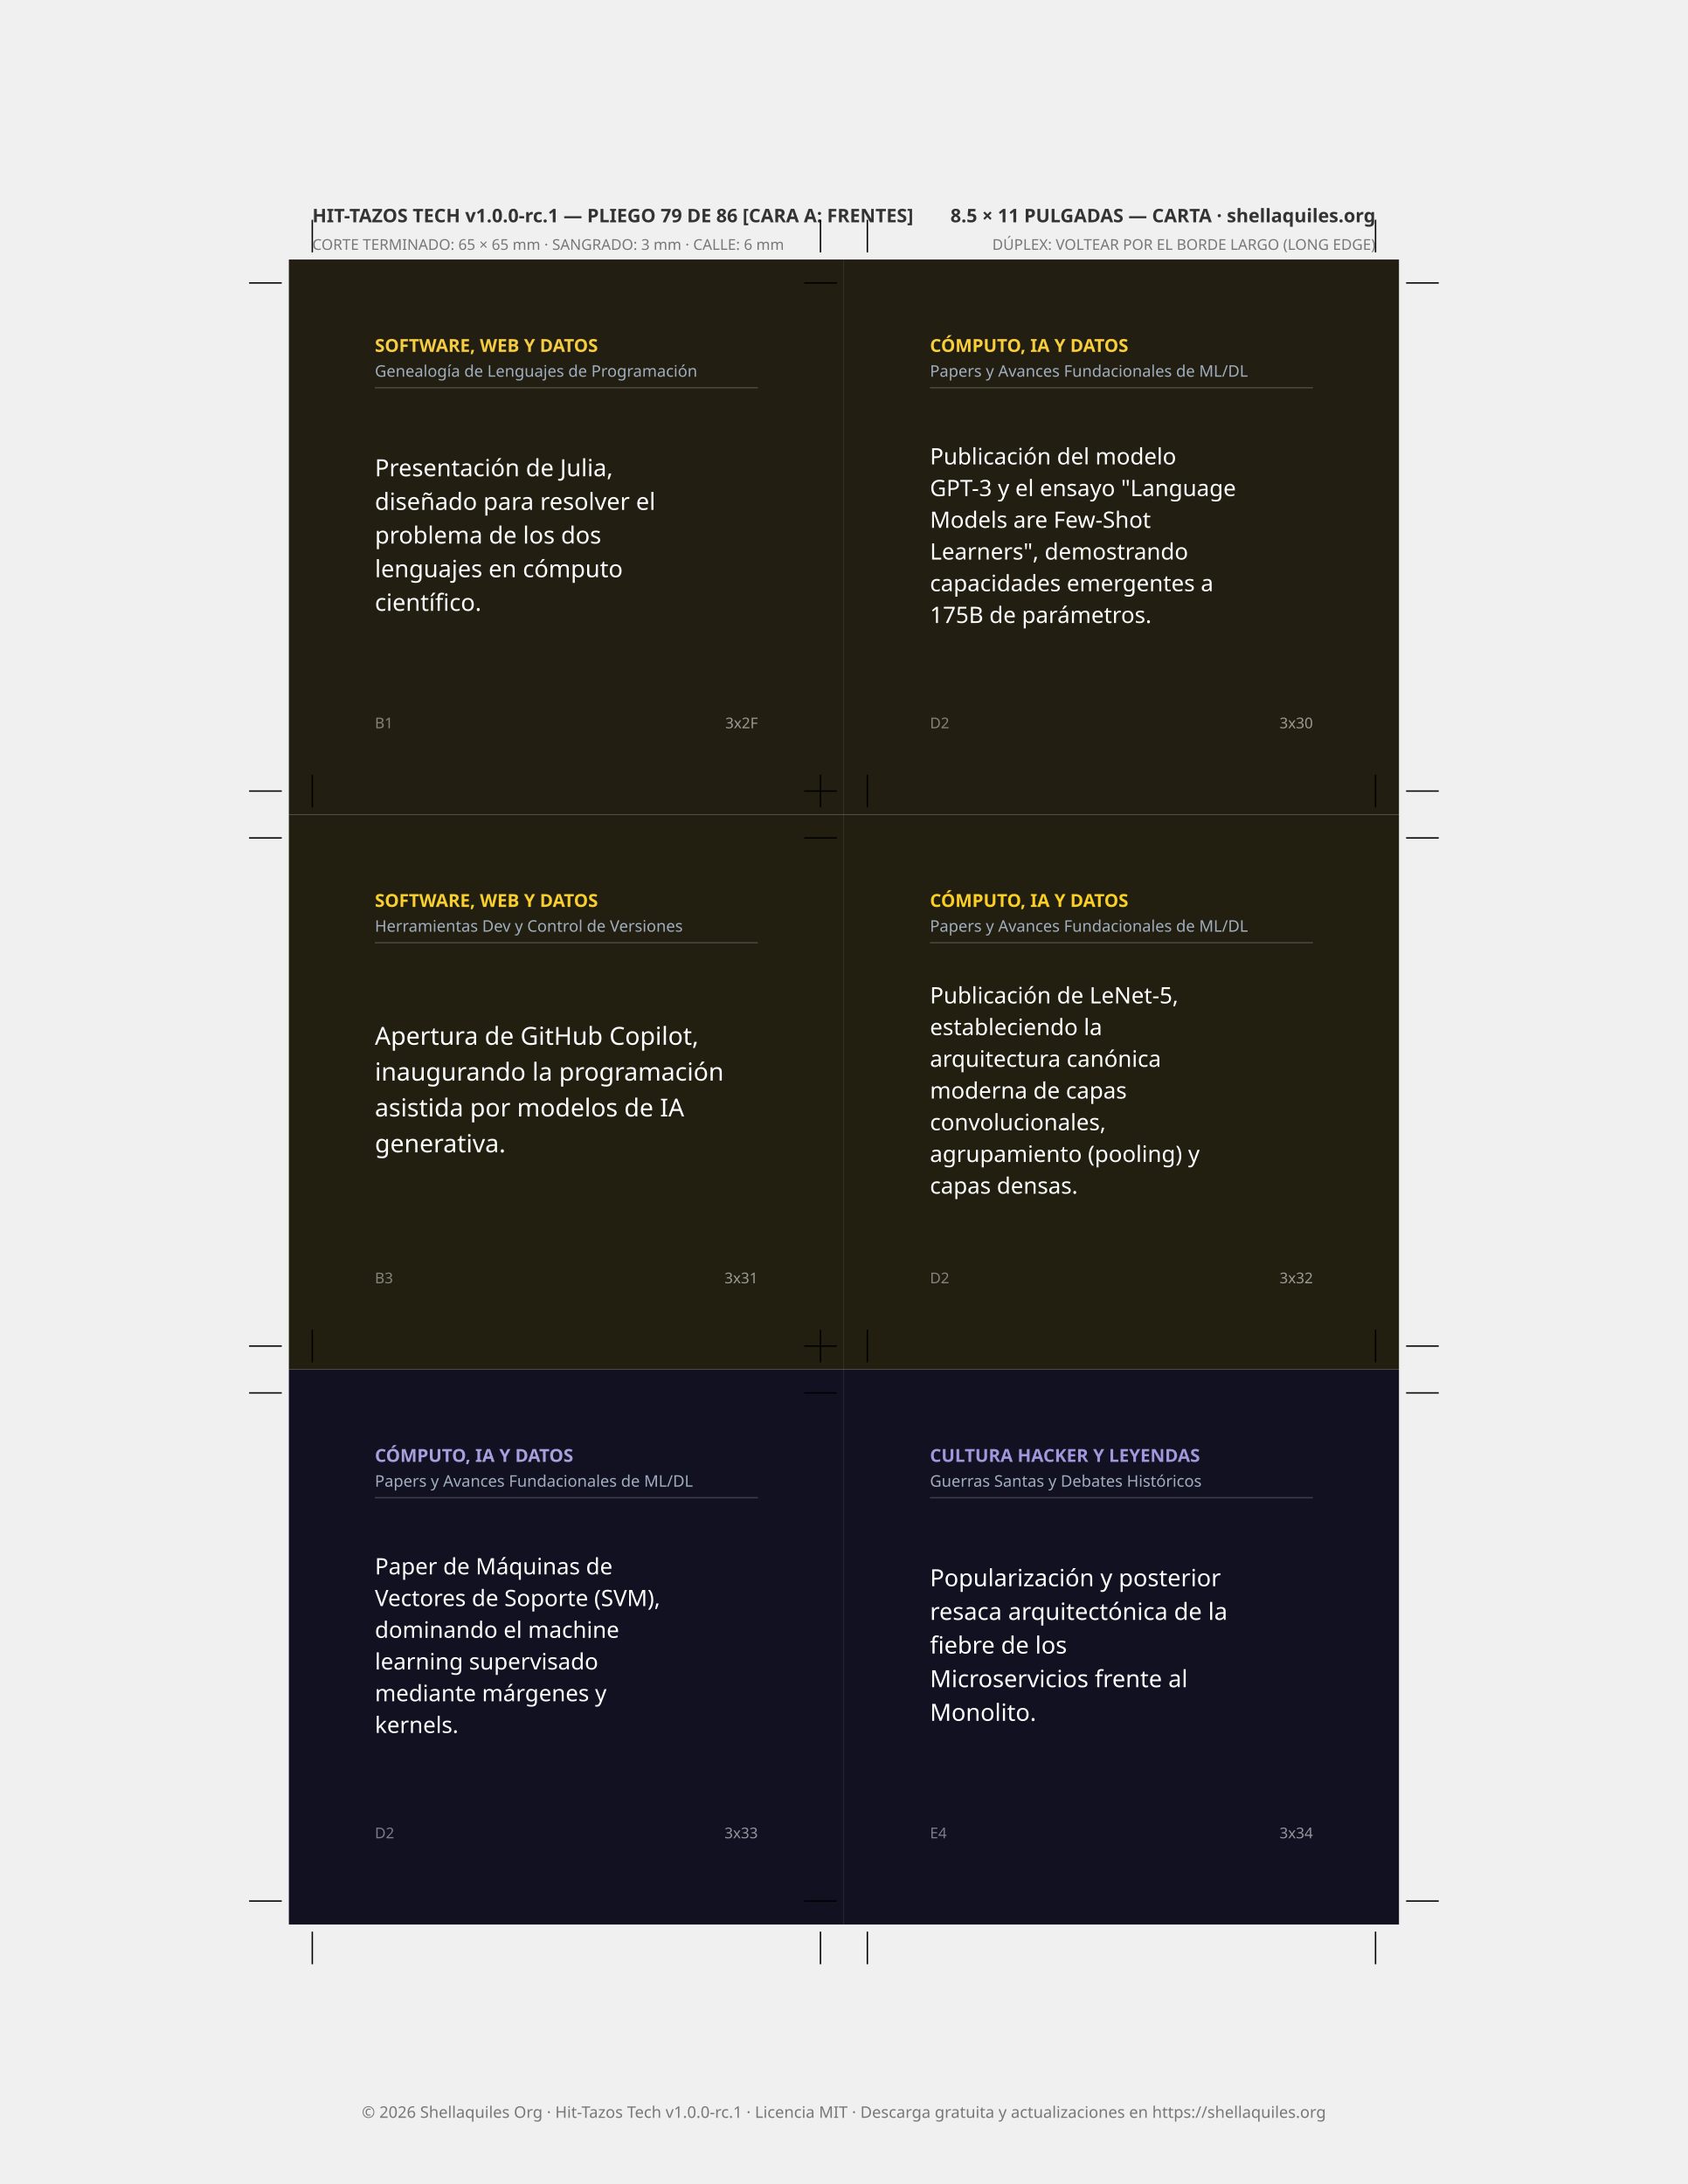
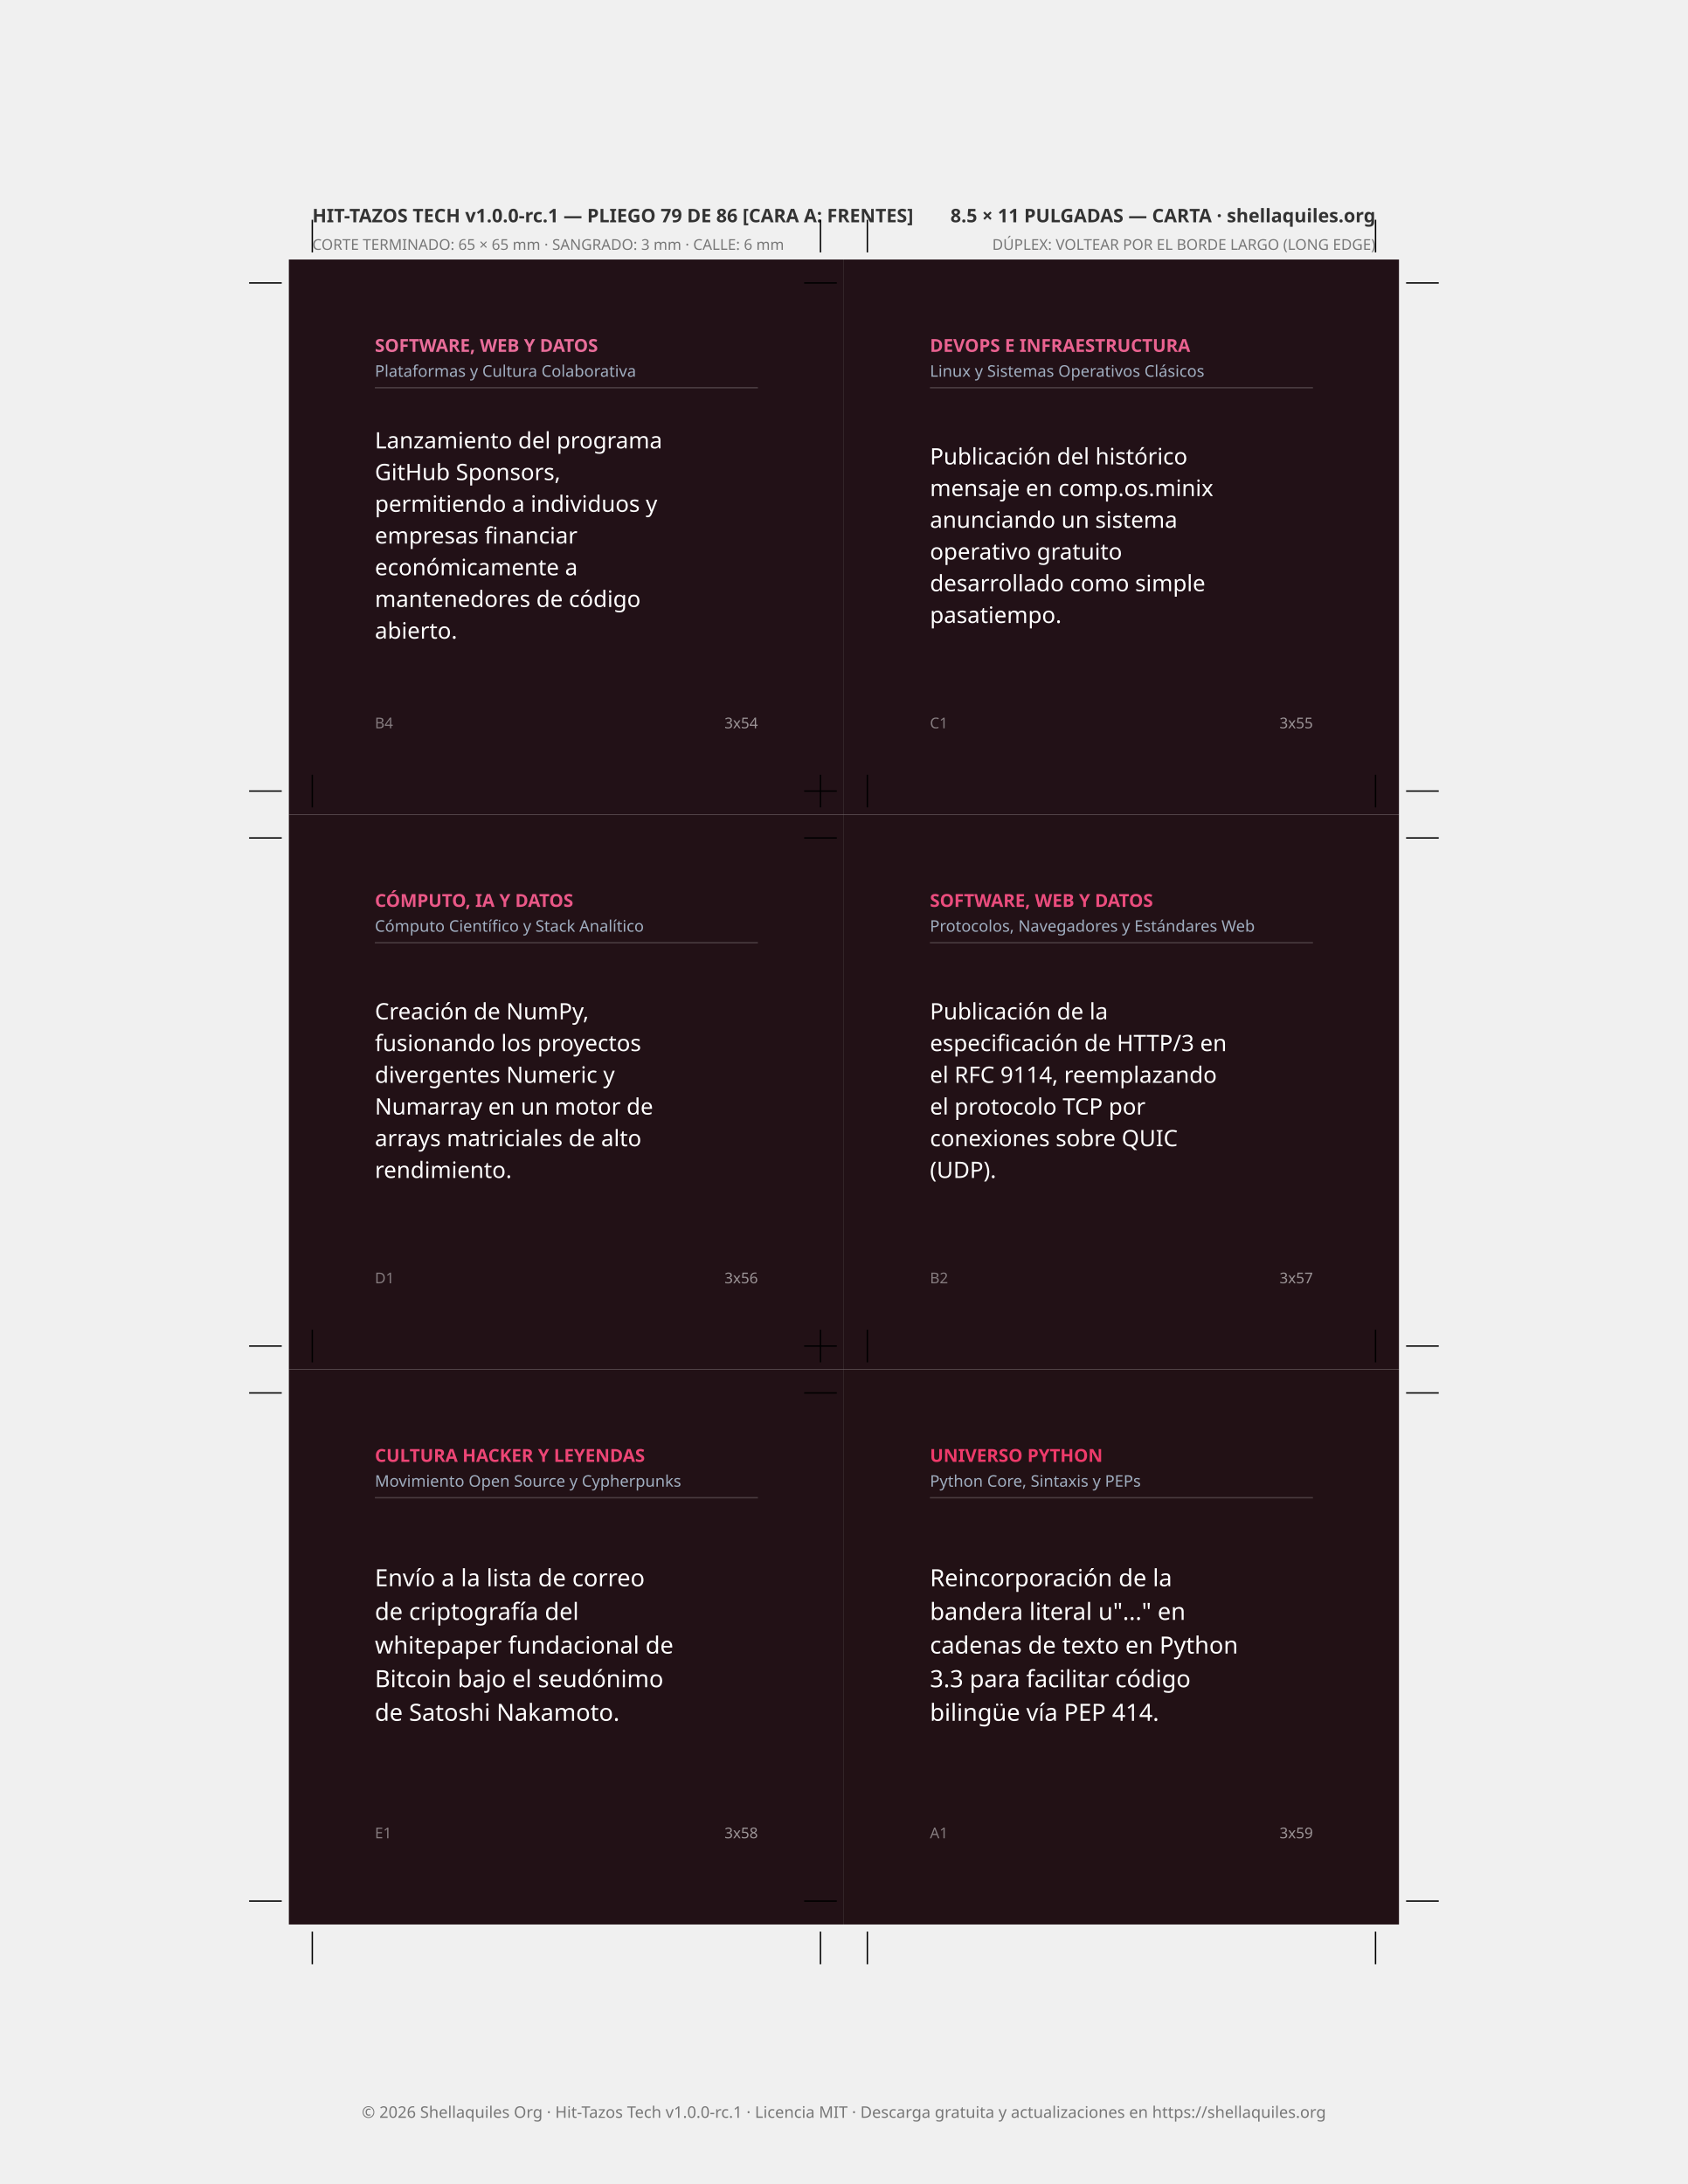
<svg xmlns="http://www.w3.org/2000/svg" width="215.9mm" height="279.4mm" viewBox="0 0 612 792" style="background-color: #ffffff;">
  <g id="encabezado_pliego">
    <text x="113.24" y="80.61" font-family="'Outfit', sans-serif" font-size="6.8" font-weight="700" fill="#333333">HIT-TAZOS TECH v1.0.0-rc.1 — PLIEGO 79 DE 86 [CARA A: FRENTES]</text>
    <text x="498.76" y="80.61" font-family="'Outfit', sans-serif" font-size="6.8" font-weight="700" fill="#333333" text-anchor="end">8.5 × 11 PULGADAS — CARTA · shellaquiles.org</text>
    <text x="113.24" y="90.61" font-family="'Outfit', sans-serif" font-size="5.4" font-weight="500" fill="#777777">CORTE TERMINADO: 65 × 65 mm · SANGRADO: 3 mm · CALLE: 6 mm</text>
    <text x="498.76" y="90.61" font-family="'Outfit', sans-serif" font-size="5.4" font-weight="500" fill="#777777" text-anchor="end">DÚPLEX: VOLTEAR POR EL BORDE LARGO (LONG EDGE)</text>
  </g>
  <g id="tarjetas_frente">
-     <g id="carta_3_2F_frente">
+     <g id="carta_3_54_frente">
      <g stroke="#000000" stroke-width="0.5" stroke-linecap="square">
        <line x1="90.57" y1="102.61" x2="101.91" y2="102.61" />
        <line x1="113.24" y1="79.94" x2="113.24" y2="91.28" />
        <line x1="308.83" y1="102.61" x2="320.17" y2="102.61" />
        <line x1="297.50" y1="79.94" x2="297.50" y2="91.28" />
        <line x1="90.57" y1="286.87" x2="101.91" y2="286.87" />
        <line x1="113.24" y1="298.20" x2="113.24" y2="309.54" />
        <line x1="308.83" y1="286.87" x2="320.17" y2="286.87" />
        <line x1="297.50" y1="298.20" x2="297.50" y2="309.54" />
      </g>
-       <rect x="104.74" y="94.11" width="201.26" height="201.26" fill="#221e11" />
+       <rect x="104.74" y="94.11" width="201.26" height="201.26" fill="#221117" />
      <g transform="translate(113.24, 102.61)">
-         <text x="22.68" y="25" font-family="'Outfit', sans-serif" font-size="6.5" font-weight="800" fill="#f6cc41">SOFTWARE, WEB Y DATOS</text>
-         <text x="22.68" y="34" font-family="'Outfit', sans-serif" font-size="5.8" font-weight="400" fill="#a0aec0">Genealogía de Lenguajes de Programación</text>
+         <text x="22.68" y="25" font-family="'Outfit', sans-serif" font-size="6.5" font-weight="800" fill="#e96d9a">SOFTWARE, WEB Y DATOS</text>
+         <text x="22.68" y="34" font-family="'Outfit', sans-serif" font-size="5.8" font-weight="400" fill="#a0aec0">Plataformas y Cultura Colaborativa</text>
        <line x1="22.68" y1="38" x2="161.57" y2="38" stroke="rgba(255,255,255,0.18)" stroke-width="0.5" />
-         <text font-family="'Outfit', sans-serif" font-size="8.6" font-weight="400" fill="#ffffff">
-           <tspan x="22.68" y="70.1">Presentación de Julia,</tspan>
-           <tspan x="22.68" y="82.3">diseñado para resolver el</tspan>
-           <tspan x="22.68" y="94.5">problema de los dos</tspan>
-           <tspan x="22.68" y="106.7">lenguajes en cómputo</tspan>
-           <tspan x="22.68" y="118.9">científico.</tspan>
+         <text font-family="'Outfit', sans-serif" font-size="8.2" font-weight="400" fill="#ffffff">
+           <tspan x="22.68" y="60.0">Lanzamiento del programa</tspan>
+           <tspan x="22.68" y="71.5">GitHub Sponsors,</tspan>
+           <tspan x="22.68" y="83.0">permitiendo a individuos y</tspan>
+           <tspan x="22.68" y="94.5">empresas financiar</tspan>
+           <tspan x="22.68" y="106.0">económicamente a</tspan>
+           <tspan x="22.68" y="117.5">mantenedores de código</tspan>
+           <tspan x="22.68" y="129.0">abierto.</tspan>
        </text>
-         <text x="22.68" y="161.5" font-family="'Outfit', sans-serif" font-size="5.4" font-weight="500" fill="rgba(255,255,255,0.45)">B1</text>
-         <text x="161.57" y="161.5" font-family="'Space Grotesk', sans-serif" font-size="5.4" font-weight="500" fill="rgba(255,255,255,0.55)" text-anchor="end">3x2F</text>
+         <text x="22.68" y="161.5" font-family="'Outfit', sans-serif" font-size="5.4" font-weight="500" fill="rgba(255,255,255,0.45)">B4</text>
+         <text x="161.57" y="161.5" font-family="'Space Grotesk', sans-serif" font-size="5.4" font-weight="500" fill="rgba(255,255,255,0.55)" text-anchor="end">3x54</text>
      </g>
    </g>
-     <g id="carta_3_30_frente">
+     <g id="carta_3_55_frente">
      <g stroke="#000000" stroke-width="0.5" stroke-linecap="square">
        <line x1="291.83" y1="102.61" x2="303.17" y2="102.61" />
        <line x1="314.50" y1="79.94" x2="314.50" y2="91.28" />
        <line x1="510.09" y1="102.61" x2="521.43" y2="102.61" />
        <line x1="498.76" y1="79.94" x2="498.76" y2="91.28" />
        <line x1="291.83" y1="286.87" x2="303.17" y2="286.87" />
        <line x1="314.50" y1="298.20" x2="314.50" y2="309.54" />
        <line x1="510.09" y1="286.87" x2="521.43" y2="286.87" />
        <line x1="498.76" y1="298.20" x2="498.76" y2="309.54" />
      </g>
-       <rect x="306.00" y="94.11" width="201.26" height="201.26" fill="#221e11" />
+       <rect x="306.00" y="94.11" width="201.26" height="201.26" fill="#221117" />
      <g transform="translate(314.50, 102.61)">
-         <text x="22.68" y="25" font-family="'Outfit', sans-serif" font-size="6.5" font-weight="800" fill="#f8ce3a">CÓMPUTO, IA Y DATOS</text>
-         <text x="22.68" y="34" font-family="'Outfit', sans-serif" font-size="5.8" font-weight="400" fill="#a0aec0">Papers y Avances Fundacionales de ML/DL</text>
+         <text x="22.68" y="25" font-family="'Outfit', sans-serif" font-size="6.5" font-weight="800" fill="#ea6290">DEVOPS E INFRAESTRUCTURA</text>
+         <text x="22.68" y="34" font-family="'Outfit', sans-serif" font-size="5.8" font-weight="400" fill="#a0aec0">Linux y Sistemas Operativos Clásicos</text>
        <line x1="22.68" y1="38" x2="161.57" y2="38" stroke="rgba(255,255,255,0.18)" stroke-width="0.5" />
        <text font-family="'Outfit', sans-serif" font-size="8.2" font-weight="400" fill="#ffffff">
-           <tspan x="22.68" y="65.8">Publicación del modelo</tspan>
-           <tspan x="22.68" y="77.3">GPT-3 y el ensayo "Language</tspan>
-           <tspan x="22.68" y="88.8">Models are Few-Shot</tspan>
-           <tspan x="22.68" y="100.3">Learners", demostrando</tspan>
-           <tspan x="22.68" y="111.8">capacidades emergentes a</tspan>
-           <tspan x="22.68" y="123.3">175B de parámetros.</tspan>
+           <tspan x="22.68" y="65.8">Publicación del histórico</tspan>
+           <tspan x="22.68" y="77.3">mensaje en comp.os.minix</tspan>
+           <tspan x="22.68" y="88.8">anunciando un sistema</tspan>
+           <tspan x="22.68" y="100.3">operativo gratuito</tspan>
+           <tspan x="22.68" y="111.8">desarrollado como simple</tspan>
+           <tspan x="22.68" y="123.3">pasatiempo.</tspan>
        </text>
-         <text x="22.68" y="161.5" font-family="'Outfit', sans-serif" font-size="5.4" font-weight="500" fill="rgba(255,255,255,0.45)">D2</text>
-         <text x="161.57" y="161.5" font-family="'Space Grotesk', sans-serif" font-size="5.4" font-weight="500" fill="rgba(255,255,255,0.55)" text-anchor="end">3x30</text>
+         <text x="22.68" y="161.5" font-family="'Outfit', sans-serif" font-size="5.4" font-weight="500" fill="rgba(255,255,255,0.45)">C1</text>
+         <text x="161.57" y="161.5" font-family="'Space Grotesk', sans-serif" font-size="5.4" font-weight="500" fill="rgba(255,255,255,0.55)" text-anchor="end">3x55</text>
      </g>
    </g>
-     <g id="carta_3_31_frente">
+     <g id="carta_3_56_frente">
      <g stroke="#000000" stroke-width="0.5" stroke-linecap="square">
        <line x1="90.57" y1="303.87" x2="101.91" y2="303.87" />
        <line x1="113.24" y1="281.20" x2="113.24" y2="292.54" />
        <line x1="308.83" y1="303.87" x2="320.17" y2="303.87" />
        <line x1="297.50" y1="281.20" x2="297.50" y2="292.54" />
        <line x1="90.57" y1="488.13" x2="101.91" y2="488.13" />
        <line x1="113.24" y1="499.46" x2="113.24" y2="510.80" />
        <line x1="308.83" y1="488.13" x2="320.17" y2="488.13" />
        <line x1="297.50" y1="499.46" x2="297.50" y2="510.80" />
      </g>
-       <rect x="104.74" y="295.37" width="201.26" height="201.26" fill="#221f11" />
+       <rect x="104.74" y="295.37" width="201.26" height="201.26" fill="#221116" />
      <g transform="translate(113.24, 303.87)">
-         <text x="22.68" y="25" font-family="'Outfit', sans-serif" font-size="6.5" font-weight="800" fill="#f9ce2f">SOFTWARE, WEB Y DATOS</text>
-         <text x="22.68" y="34" font-family="'Outfit', sans-serif" font-size="5.8" font-weight="400" fill="#a0aec0">Herramientas Dev y Control de Versiones</text>
+         <text x="22.68" y="25" font-family="'Outfit', sans-serif" font-size="6.5" font-weight="800" fill="#ea5787">CÓMPUTO, IA Y DATOS</text>
+         <text x="22.68" y="34" font-family="'Outfit', sans-serif" font-size="5.8" font-weight="400" fill="#a0aec0">Cómputo Científico y Stack Analítico</text>
        <line x1="22.68" y1="38" x2="161.57" y2="38" stroke="rgba(255,255,255,0.18)" stroke-width="0.5" />
-         <text font-family="'Outfit', sans-serif" font-size="9" font-weight="400" fill="#ffffff">
-           <tspan x="22.68" y="75.0">Apertura de GitHub Copilot,</tspan>
-           <tspan x="22.68" y="88.0">inaugurando la programación</tspan>
-           <tspan x="22.68" y="101.0">asistida por modelos de IA</tspan>
-           <tspan x="22.68" y="114.0">generativa.</tspan>
+         <text font-family="'Outfit', sans-serif" font-size="8.2" font-weight="400" fill="#ffffff">
+           <tspan x="22.68" y="65.8">Creación de NumPy,</tspan>
+           <tspan x="22.68" y="77.3">fusionando los proyectos</tspan>
+           <tspan x="22.68" y="88.8">divergentes Numeric y</tspan>
+           <tspan x="22.68" y="100.3">Numarray en un motor de</tspan>
+           <tspan x="22.68" y="111.8">arrays matriciales de alto</tspan>
+           <tspan x="22.68" y="123.3">rendimiento.</tspan>
        </text>
-         <text x="22.68" y="161.5" font-family="'Outfit', sans-serif" font-size="5.4" font-weight="500" fill="rgba(255,255,255,0.45)">B3</text>
-         <text x="161.57" y="161.5" font-family="'Space Grotesk', sans-serif" font-size="5.4" font-weight="500" fill="rgba(255,255,255,0.55)" text-anchor="end">3x31</text>
+         <text x="22.68" y="161.5" font-family="'Outfit', sans-serif" font-size="5.4" font-weight="500" fill="rgba(255,255,255,0.45)">D1</text>
+         <text x="161.57" y="161.5" font-family="'Space Grotesk', sans-serif" font-size="5.4" font-weight="500" fill="rgba(255,255,255,0.55)" text-anchor="end">3x56</text>
      </g>
    </g>
-     <g id="carta_3_32_frente">
+     <g id="carta_3_57_frente">
      <g stroke="#000000" stroke-width="0.5" stroke-linecap="square">
        <line x1="291.83" y1="303.87" x2="303.17" y2="303.87" />
        <line x1="314.50" y1="281.20" x2="314.50" y2="292.54" />
        <line x1="510.09" y1="303.87" x2="521.43" y2="303.87" />
        <line x1="498.76" y1="281.20" x2="498.76" y2="292.54" />
        <line x1="291.83" y1="488.13" x2="303.17" y2="488.13" />
        <line x1="314.50" y1="499.46" x2="314.50" y2="510.80" />
        <line x1="510.09" y1="488.13" x2="521.43" y2="488.13" />
        <line x1="498.76" y1="499.46" x2="498.76" y2="510.80" />
      </g>
-       <rect x="306.00" y="295.37" width="201.26" height="201.26" fill="#221f11" />
+       <rect x="306.00" y="295.37" width="201.26" height="201.26" fill="#221116" />
      <g transform="translate(314.50, 303.87)">
-         <text x="22.68" y="25" font-family="'Outfit', sans-serif" font-size="6.5" font-weight="800" fill="#fbcf23">CÓMPUTO, IA Y DATOS</text>
-         <text x="22.68" y="34" font-family="'Outfit', sans-serif" font-size="5.8" font-weight="400" fill="#a0aec0">Papers y Avances Fundacionales de ML/DL</text>
+         <text x="22.68" y="25" font-family="'Outfit', sans-serif" font-size="6.5" font-weight="800" fill="#eb4c7d">SOFTWARE, WEB Y DATOS</text>
+         <text x="22.68" y="34" font-family="'Outfit', sans-serif" font-size="5.8" font-weight="400" fill="#a0aec0">Protocolos, Navegadores y Estándares Web</text>
        <line x1="22.68" y1="38" x2="161.57" y2="38" stroke="rgba(255,255,255,0.18)" stroke-width="0.5" />
        <text font-family="'Outfit', sans-serif" font-size="8.2" font-weight="400" fill="#ffffff">
-           <tspan x="22.68" y="60.0">Publicación de LeNet-5,</tspan>
-           <tspan x="22.68" y="71.5">estableciendo la</tspan>
-           <tspan x="22.68" y="83.0">arquitectura canónica</tspan>
-           <tspan x="22.68" y="94.5">moderna de capas</tspan>
-           <tspan x="22.68" y="106.0">convolucionales,</tspan>
-           <tspan x="22.68" y="117.5">agrupamiento (pooling) y</tspan>
-           <tspan x="22.68" y="129.0">capas densas.</tspan>
+           <tspan x="22.68" y="65.8">Publicación de la</tspan>
+           <tspan x="22.68" y="77.3">especificación de HTTP/3 en</tspan>
+           <tspan x="22.68" y="88.8">el RFC 9114, reemplazando</tspan>
+           <tspan x="22.68" y="100.3">el protocolo TCP por</tspan>
+           <tspan x="22.68" y="111.8">conexiones sobre QUIC</tspan>
+           <tspan x="22.68" y="123.3">(UDP).</tspan>
        </text>
-         <text x="22.68" y="161.5" font-family="'Outfit', sans-serif" font-size="5.4" font-weight="500" fill="rgba(255,255,255,0.45)">D2</text>
-         <text x="161.57" y="161.5" font-family="'Space Grotesk', sans-serif" font-size="5.4" font-weight="500" fill="rgba(255,255,255,0.55)" text-anchor="end">3x32</text>
+         <text x="22.68" y="161.5" font-family="'Outfit', sans-serif" font-size="5.4" font-weight="500" fill="rgba(255,255,255,0.45)">B2</text>
+         <text x="161.57" y="161.5" font-family="'Space Grotesk', sans-serif" font-size="5.4" font-weight="500" fill="rgba(255,255,255,0.55)" text-anchor="end">3x57</text>
      </g>
    </g>
-     <g id="carta_3_33_frente">
+     <g id="carta_3_58_frente">
      <g stroke="#000000" stroke-width="0.5" stroke-linecap="square">
        <line x1="90.57" y1="505.13" x2="101.91" y2="505.13" />
        <line x1="113.24" y1="482.46" x2="113.24" y2="493.80" />
        <line x1="308.83" y1="505.13" x2="320.17" y2="505.13" />
        <line x1="297.50" y1="482.46" x2="297.50" y2="493.80" />
        <line x1="90.57" y1="689.39" x2="101.91" y2="689.39" />
        <line x1="113.24" y1="700.72" x2="113.24" y2="712.06" />
        <line x1="308.83" y1="689.39" x2="320.17" y2="689.39" />
        <line x1="297.50" y1="700.72" x2="297.50" y2="712.06" />
      </g>
-       <rect x="104.74" y="496.63" width="201.26" height="201.26" fill="#121122" />
+       <rect x="104.74" y="496.63" width="201.26" height="201.26" fill="#221116" />
      <g transform="translate(113.24, 505.13)">
-         <text x="22.68" y="25" font-family="'Outfit', sans-serif" font-size="6.5" font-weight="800" fill="#a6a1de">CÓMPUTO, IA Y DATOS</text>
-         <text x="22.68" y="34" font-family="'Outfit', sans-serif" font-size="5.8" font-weight="400" fill="#a0aec0">Papers y Avances Fundacionales de ML/DL</text>
+         <text x="22.68" y="25" font-family="'Outfit', sans-serif" font-size="6.5" font-weight="800" fill="#ed4575">CULTURA HACKER Y LEYENDAS</text>
+         <text x="22.68" y="34" font-family="'Outfit', sans-serif" font-size="5.8" font-weight="400" fill="#a0aec0">Movimiento Open Source y Cypherpunks</text>
        <line x1="22.68" y1="38" x2="161.57" y2="38" stroke="rgba(255,255,255,0.18)" stroke-width="0.5" />
-         <text font-family="'Outfit', sans-serif" font-size="8.2" font-weight="400" fill="#ffffff">
-           <tspan x="22.68" y="65.8">Paper de Máquinas de</tspan>
-           <tspan x="22.68" y="77.3">Vectores de Soporte (SVM),</tspan>
-           <tspan x="22.68" y="88.8">dominando el machine</tspan>
-           <tspan x="22.68" y="100.3">learning supervisado</tspan>
-           <tspan x="22.68" y="111.8">mediante márgenes y</tspan>
-           <tspan x="22.68" y="123.3">kernels.</tspan>
+         <text font-family="'Outfit', sans-serif" font-size="8.6" font-weight="400" fill="#ffffff">
+           <tspan x="22.68" y="70.1">Envío a la lista de correo</tspan>
+           <tspan x="22.68" y="82.3">de criptografía del</tspan>
+           <tspan x="22.68" y="94.5">whitepaper fundacional de</tspan>
+           <tspan x="22.68" y="106.7">Bitcoin bajo el seudónimo</tspan>
+           <tspan x="22.68" y="118.9">de Satoshi Nakamoto.</tspan>
        </text>
-         <text x="22.68" y="161.5" font-family="'Outfit', sans-serif" font-size="5.4" font-weight="500" fill="rgba(255,255,255,0.45)">D2</text>
-         <text x="161.57" y="161.5" font-family="'Space Grotesk', sans-serif" font-size="5.4" font-weight="500" fill="rgba(255,255,255,0.55)" text-anchor="end">3x33</text>
+         <text x="22.68" y="161.5" font-family="'Outfit', sans-serif" font-size="5.4" font-weight="500" fill="rgba(255,255,255,0.45)">E1</text>
+         <text x="161.57" y="161.5" font-family="'Space Grotesk', sans-serif" font-size="5.4" font-weight="500" fill="rgba(255,255,255,0.55)" text-anchor="end">3x58</text>
      </g>
    </g>
-     <g id="carta_3_34_frente">
+     <g id="carta_3_59_frente">
      <g stroke="#000000" stroke-width="0.5" stroke-linecap="square">
        <line x1="291.83" y1="505.13" x2="303.17" y2="505.13" />
        <line x1="314.50" y1="482.46" x2="314.50" y2="493.80" />
        <line x1="510.09" y1="505.13" x2="521.43" y2="505.13" />
        <line x1="498.76" y1="482.46" x2="498.76" y2="493.80" />
        <line x1="291.83" y1="689.39" x2="303.17" y2="689.39" />
        <line x1="314.50" y1="700.72" x2="314.50" y2="712.06" />
        <line x1="510.09" y1="689.39" x2="521.43" y2="689.39" />
        <line x1="498.76" y1="700.72" x2="498.76" y2="712.06" />
      </g>
-       <rect x="306.00" y="496.63" width="201.26" height="201.26" fill="#121122" />
+       <rect x="306.00" y="496.63" width="201.26" height="201.26" fill="#221115" />
      <g transform="translate(314.50, 505.13)">
-         <text x="22.68" y="25" font-family="'Outfit', sans-serif" font-size="6.5" font-weight="800" fill="#9f98dd">CULTURA HACKER Y LEYENDAS</text>
-         <text x="22.68" y="34" font-family="'Outfit', sans-serif" font-size="5.8" font-weight="400" fill="#a0aec0">Guerras Santas y Debates Históricos</text>
+         <text x="22.68" y="25" font-family="'Outfit', sans-serif" font-size="6.5" font-weight="800" fill="#ee3a6a">UNIVERSO PYTHON</text>
+         <text x="22.68" y="34" font-family="'Outfit', sans-serif" font-size="5.8" font-weight="400" fill="#a0aec0">Python Core, Sintaxis y PEPs</text>
        <line x1="22.68" y1="38" x2="161.57" y2="38" stroke="rgba(255,255,255,0.18)" stroke-width="0.5" />
        <text font-family="'Outfit', sans-serif" font-size="8.6" font-weight="400" fill="#ffffff">
-           <tspan x="22.68" y="70.1">Popularización y posterior</tspan>
-           <tspan x="22.68" y="82.3">resaca arquitectónica de la</tspan>
-           <tspan x="22.68" y="94.5">fiebre de los</tspan>
-           <tspan x="22.68" y="106.7">Microservicios frente al</tspan>
-           <tspan x="22.68" y="118.9">Monolito.</tspan>
+           <tspan x="22.68" y="70.1">Reincorporación de la</tspan>
+           <tspan x="22.68" y="82.3">bandera literal u"..." en</tspan>
+           <tspan x="22.68" y="94.5">cadenas de texto en Python</tspan>
+           <tspan x="22.68" y="106.7">3.3 para facilitar código</tspan>
+           <tspan x="22.68" y="118.9">bilingüe vía PEP 414.</tspan>
        </text>
-         <text x="22.68" y="161.5" font-family="'Outfit', sans-serif" font-size="5.4" font-weight="500" fill="rgba(255,255,255,0.45)">E4</text>
-         <text x="161.57" y="161.5" font-family="'Space Grotesk', sans-serif" font-size="5.4" font-weight="500" fill="rgba(255,255,255,0.55)" text-anchor="end">3x34</text>
+         <text x="22.68" y="161.5" font-family="'Outfit', sans-serif" font-size="5.4" font-weight="500" fill="rgba(255,255,255,0.45)">A1</text>
+         <text x="161.57" y="161.5" font-family="'Space Grotesk', sans-serif" font-size="5.4" font-weight="500" fill="rgba(255,255,255,0.55)" text-anchor="end">3x59</text>
      </g>
    </g>
  </g>
  <g id="pie_pliego">
    <text x="306.00" y="768.00" font-family="'Outfit', sans-serif" font-size="5.8" font-weight="500" fill="#777777" text-anchor="middle">© 2026 Shellaquiles Org · Hit-Tazos Tech v1.0.0-rc.1 · Licencia MIT · Descarga gratuita y actualizaciones en https://shellaquiles.org</text>
  </g>
</svg>
